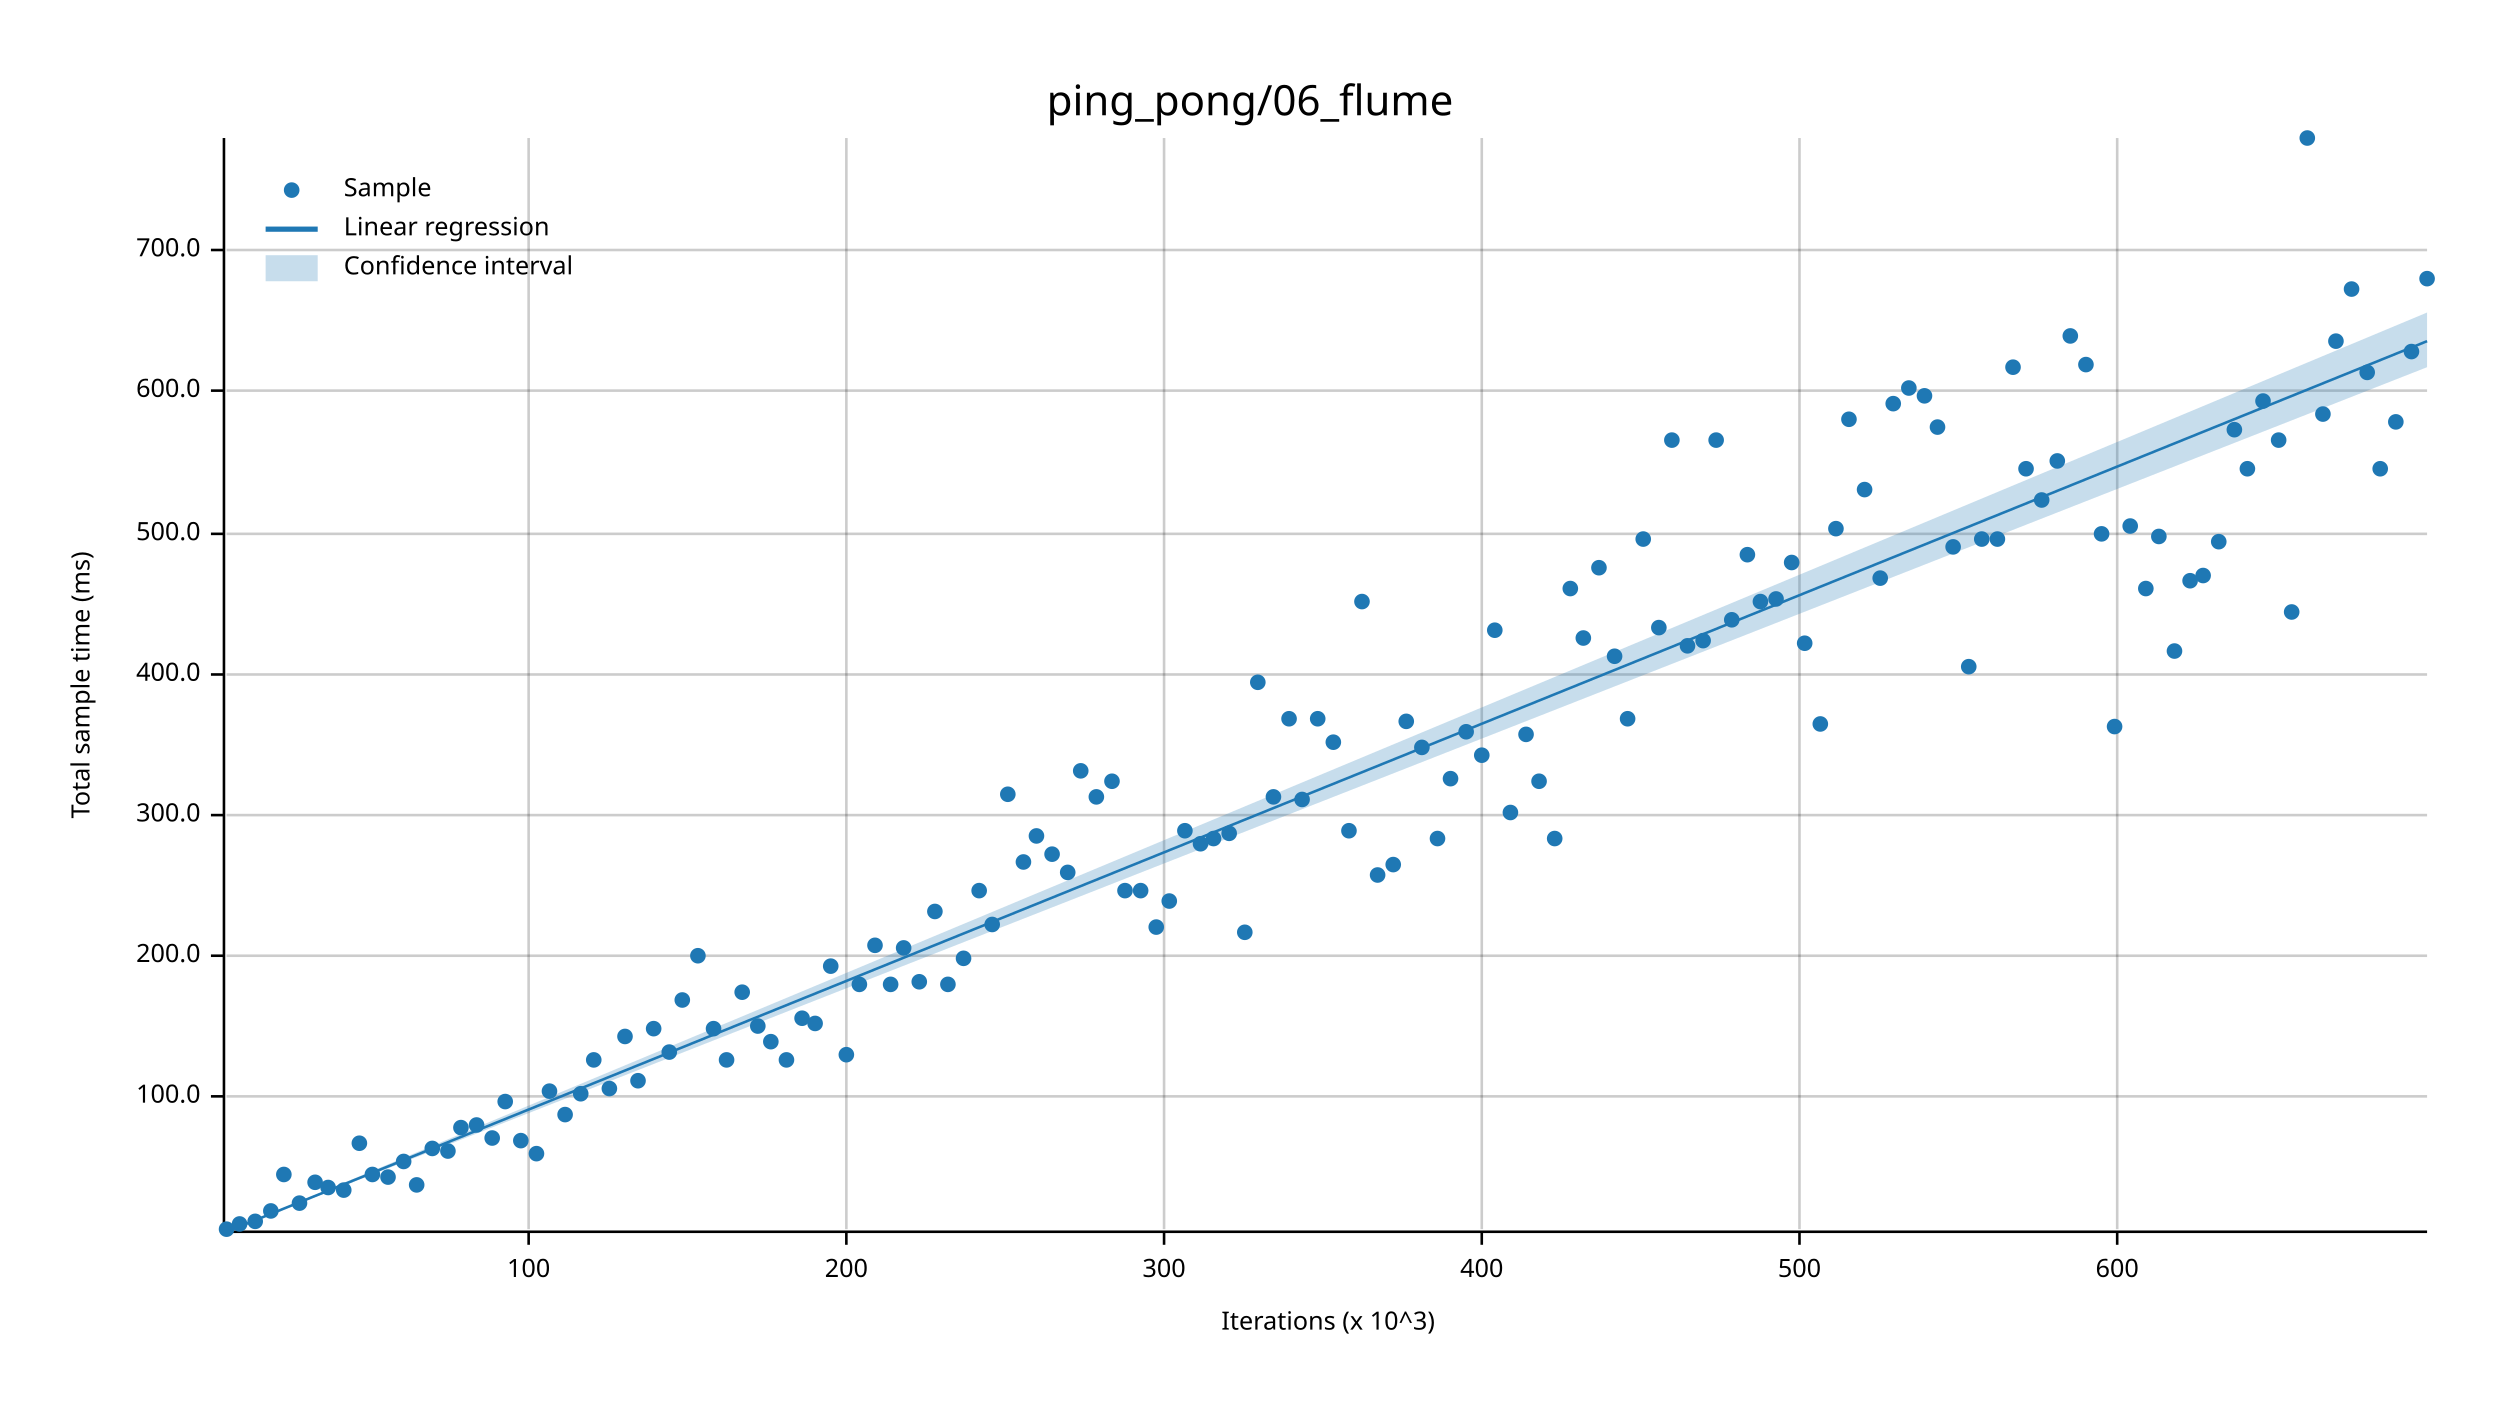
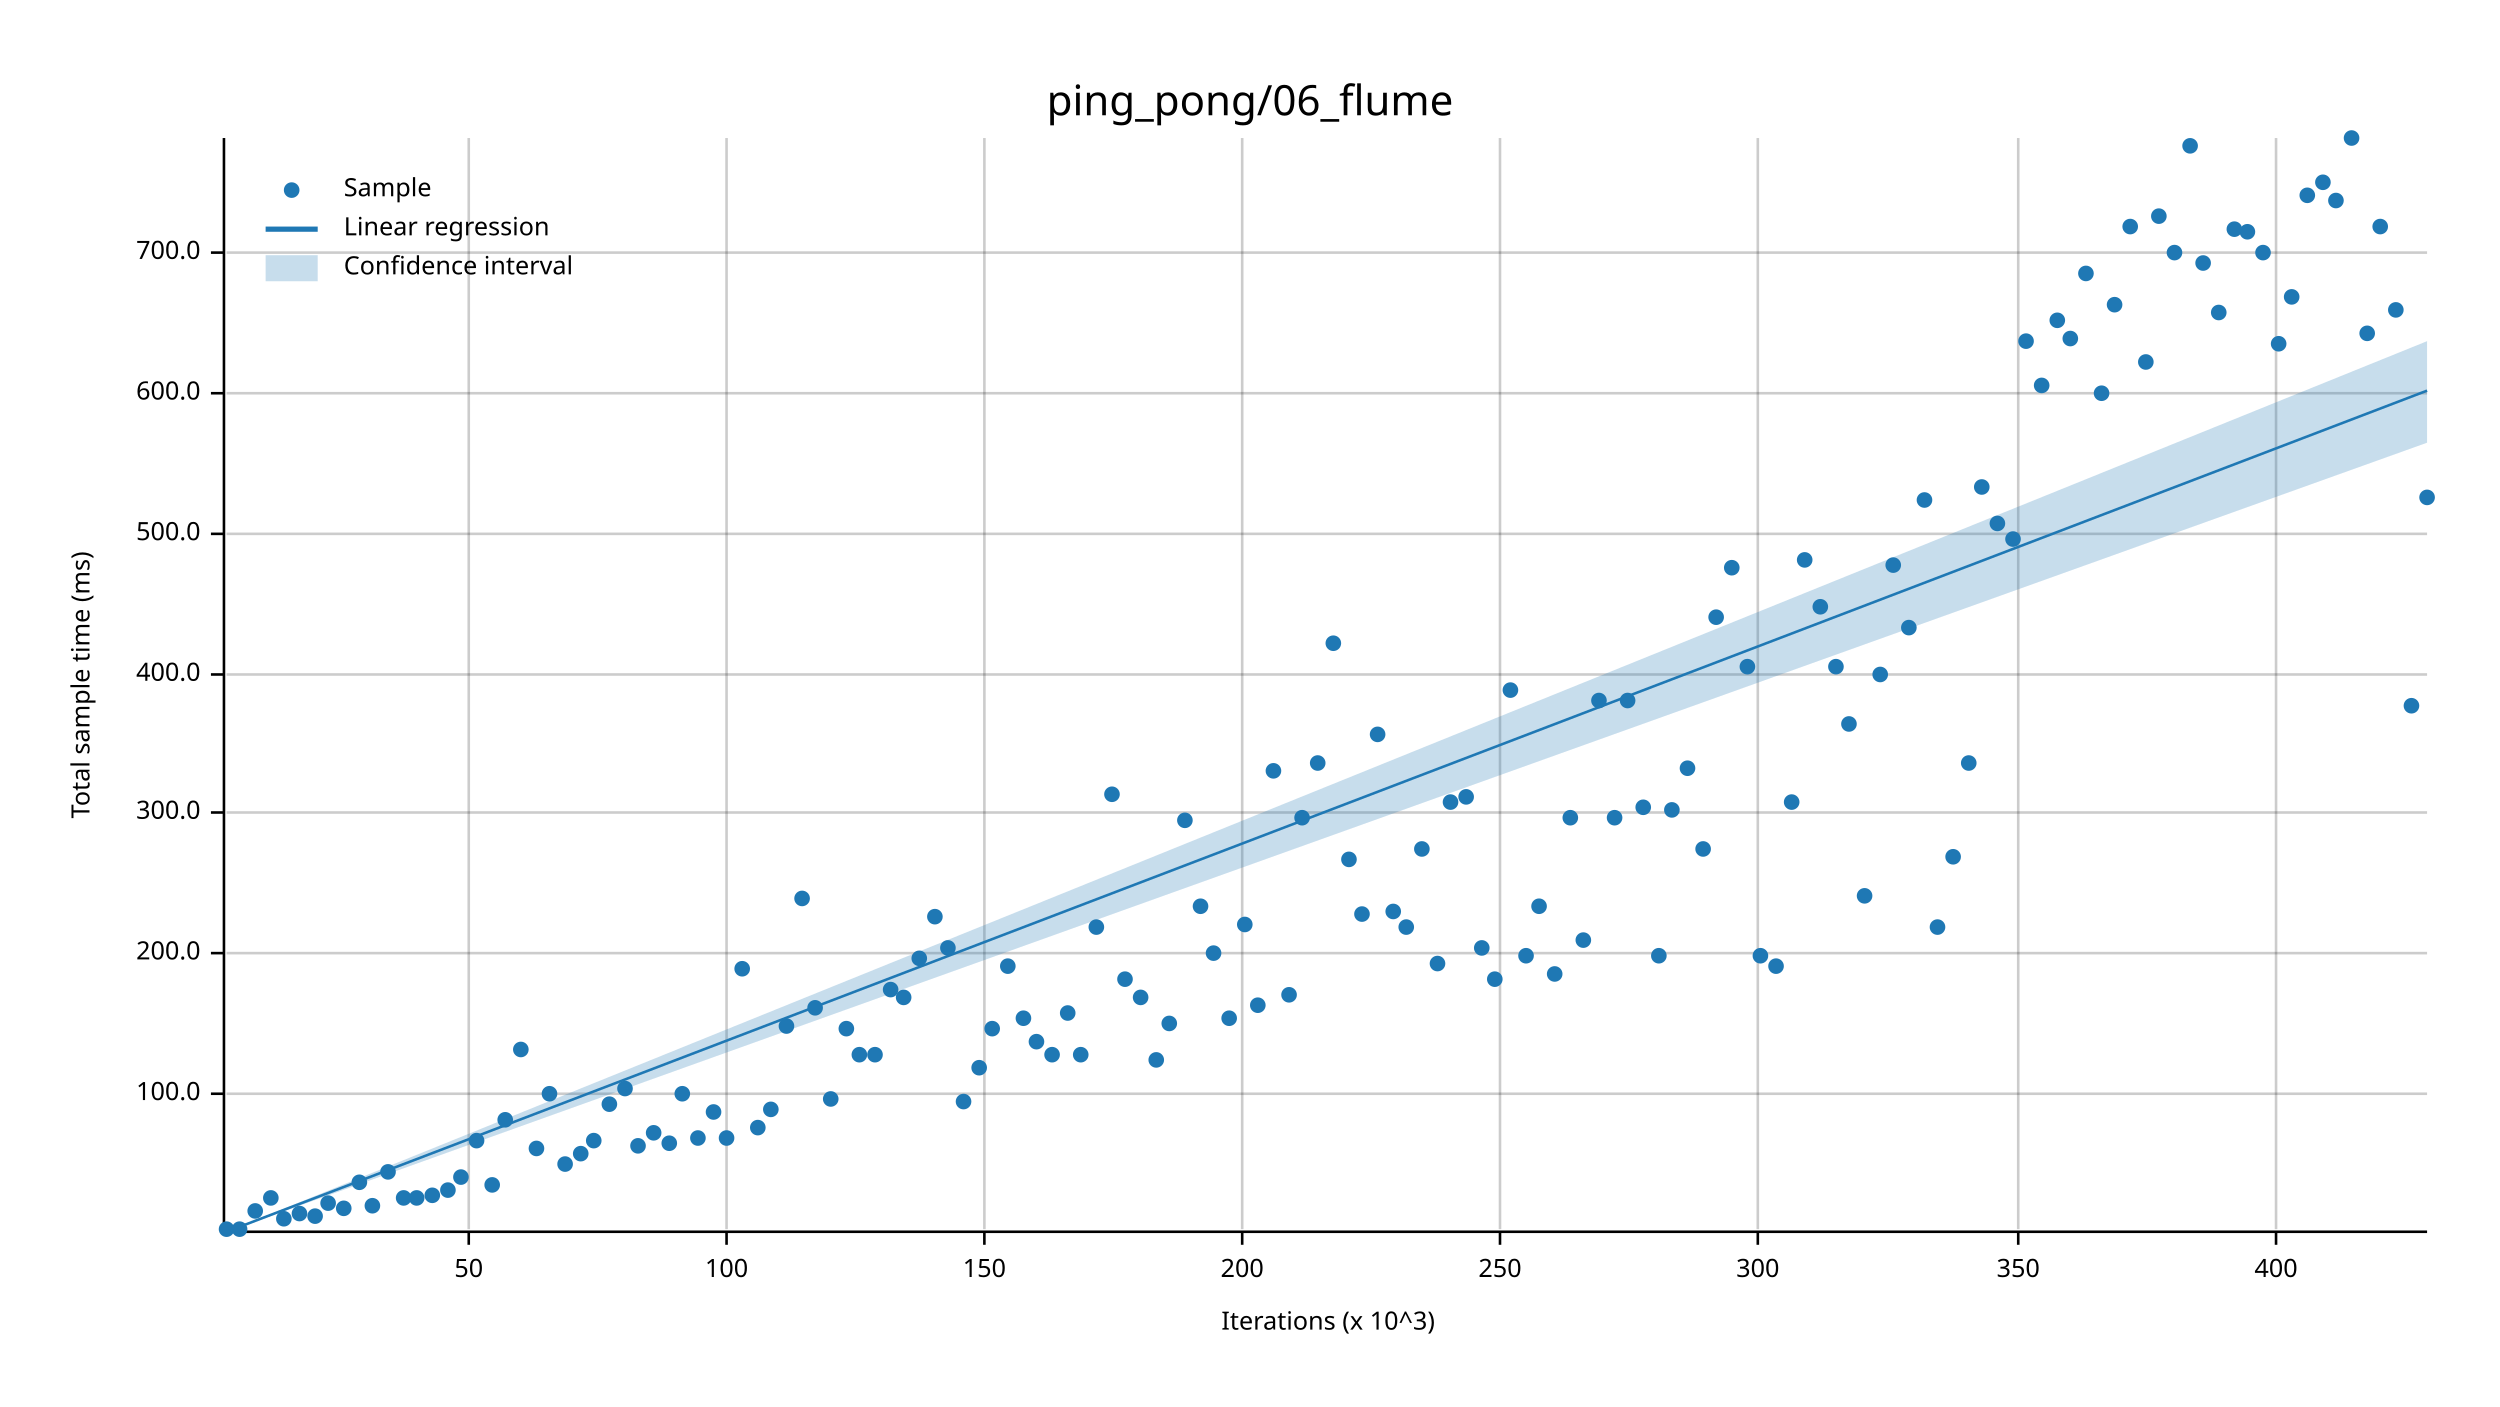
<svg xmlns="http://www.w3.org/2000/svg" width="960" height="540" viewBox="0 0 960 540">
  <text x="480" y="32" dy="0.76em" text-anchor="middle" font-family="sans-serif" font-size="16.129" opacity="1" fill="#000000">
ping_pong/06_flume
</text>
  <text x="27" y="263" dy="0.76em" text-anchor="middle" font-family="sans-serif" font-size="9.677" opacity="1" fill="#000000" transform="rotate(270, 27, 263)">
Total sample time (ms)
</text>
  <text x="510" y="513" dy="-0.5ex" text-anchor="middle" font-family="sans-serif" font-size="9.677" opacity="1" fill="#000000">
Iterations (x 10^3)
</text>
-   <line opacity="0.2" stroke="#000000" stroke-width="1" x1="203" y1="472" x2="203" y2="53" />
-   <line opacity="0.2" stroke="#000000" stroke-width="1" x1="325" y1="472" x2="325" y2="53" />
-   <line opacity="0.2" stroke="#000000" stroke-width="1" x1="447" y1="472" x2="447" y2="53" />
-   <line opacity="0.2" stroke="#000000" stroke-width="1" x1="569" y1="472" x2="569" y2="53" />
-   <line opacity="0.2" stroke="#000000" stroke-width="1" x1="691" y1="472" x2="691" y2="53" />
-   <line opacity="0.2" stroke="#000000" stroke-width="1" x1="813" y1="472" x2="813" y2="53" />
-   <line opacity="0.2" stroke="#000000" stroke-width="1" x1="87" y1="421" x2="932" y2="421" />
-   <line opacity="0.2" stroke="#000000" stroke-width="1" x1="87" y1="367" x2="932" y2="367" />
-   <line opacity="0.2" stroke="#000000" stroke-width="1" x1="87" y1="313" x2="932" y2="313" />
+   <line opacity="0.2" stroke="#000000" stroke-width="1" x1="180" y1="472" x2="180" y2="53" />
+   <line opacity="0.2" stroke="#000000" stroke-width="1" x1="279" y1="472" x2="279" y2="53" />
+   <line opacity="0.2" stroke="#000000" stroke-width="1" x1="378" y1="472" x2="378" y2="53" />
+   <line opacity="0.2" stroke="#000000" stroke-width="1" x1="477" y1="472" x2="477" y2="53" />
+   <line opacity="0.2" stroke="#000000" stroke-width="1" x1="576" y1="472" x2="576" y2="53" />
+   <line opacity="0.2" stroke="#000000" stroke-width="1" x1="675" y1="472" x2="675" y2="53" />
+   <line opacity="0.2" stroke="#000000" stroke-width="1" x1="775" y1="472" x2="775" y2="53" />
+   <line opacity="0.2" stroke="#000000" stroke-width="1" x1="874" y1="472" x2="874" y2="53" />
+   <line opacity="0.2" stroke="#000000" stroke-width="1" x1="87" y1="420" x2="932" y2="420" />
+   <line opacity="0.2" stroke="#000000" stroke-width="1" x1="87" y1="366" x2="932" y2="366" />
+   <line opacity="0.2" stroke="#000000" stroke-width="1" x1="87" y1="312" x2="932" y2="312" />
  <line opacity="0.2" stroke="#000000" stroke-width="1" x1="87" y1="259" x2="932" y2="259" />
  <line opacity="0.2" stroke="#000000" stroke-width="1" x1="87" y1="205" x2="932" y2="205" />
-   <line opacity="0.2" stroke="#000000" stroke-width="1" x1="87" y1="150" x2="932" y2="150" />
-   <line opacity="0.2" stroke="#000000" stroke-width="1" x1="87" y1="96" x2="932" y2="96" />
+   <line opacity="0.2" stroke="#000000" stroke-width="1" x1="87" y1="151" x2="932" y2="151" />
+   <line opacity="0.2" stroke="#000000" stroke-width="1" x1="87" y1="97" x2="932" y2="97" />
  <polyline fill="none" opacity="1" stroke="#000000" stroke-width="1" points="86,53 86,472 " />
-   <text x="77" y="421" dy="0.5ex" text-anchor="end" font-family="sans-serif" font-size="9.677" opacity="1" fill="#000000">
+   <text x="77" y="420" dy="0.5ex" text-anchor="end" font-family="sans-serif" font-size="9.677" opacity="1" fill="#000000">
100.0
</text>
-   <polyline fill="none" opacity="1" stroke="#000000" stroke-width="1" points="81,421 86,421 " />
-   <text x="77" y="367" dy="0.5ex" text-anchor="end" font-family="sans-serif" font-size="9.677" opacity="1" fill="#000000">
+   <polyline fill="none" opacity="1" stroke="#000000" stroke-width="1" points="81,420 86,420 " />
+   <text x="77" y="366" dy="0.5ex" text-anchor="end" font-family="sans-serif" font-size="9.677" opacity="1" fill="#000000">
200.0
</text>
-   <polyline fill="none" opacity="1" stroke="#000000" stroke-width="1" points="81,367 86,367 " />
-   <text x="77" y="313" dy="0.5ex" text-anchor="end" font-family="sans-serif" font-size="9.677" opacity="1" fill="#000000">
+   <polyline fill="none" opacity="1" stroke="#000000" stroke-width="1" points="81,366 86,366 " />
+   <text x="77" y="312" dy="0.5ex" text-anchor="end" font-family="sans-serif" font-size="9.677" opacity="1" fill="#000000">
300.0
</text>
-   <polyline fill="none" opacity="1" stroke="#000000" stroke-width="1" points="81,313 86,313 " />
+   <polyline fill="none" opacity="1" stroke="#000000" stroke-width="1" points="81,312 86,312 " />
  <text x="77" y="259" dy="0.5ex" text-anchor="end" font-family="sans-serif" font-size="9.677" opacity="1" fill="#000000">
400.0
</text>
  <polyline fill="none" opacity="1" stroke="#000000" stroke-width="1" points="81,259 86,259 " />
  <text x="77" y="205" dy="0.5ex" text-anchor="end" font-family="sans-serif" font-size="9.677" opacity="1" fill="#000000">
500.0
</text>
  <polyline fill="none" opacity="1" stroke="#000000" stroke-width="1" points="81,205 86,205 " />
-   <text x="77" y="150" dy="0.5ex" text-anchor="end" font-family="sans-serif" font-size="9.677" opacity="1" fill="#000000">
+   <text x="77" y="151" dy="0.5ex" text-anchor="end" font-family="sans-serif" font-size="9.677" opacity="1" fill="#000000">
600.0
</text>
-   <polyline fill="none" opacity="1" stroke="#000000" stroke-width="1" points="81,150 86,150 " />
-   <text x="77" y="96" dy="0.5ex" text-anchor="end" font-family="sans-serif" font-size="9.677" opacity="1" fill="#000000">
+   <polyline fill="none" opacity="1" stroke="#000000" stroke-width="1" points="81,151 86,151 " />
+   <text x="77" y="97" dy="0.5ex" text-anchor="end" font-family="sans-serif" font-size="9.677" opacity="1" fill="#000000">
700.0
</text>
-   <polyline fill="none" opacity="1" stroke="#000000" stroke-width="1" points="81,96 86,96 " />
+   <polyline fill="none" opacity="1" stroke="#000000" stroke-width="1" points="81,97 86,97 " />
  <polyline fill="none" opacity="1" stroke="#000000" stroke-width="1" points="87,473 932,473 " />
-   <text x="203" y="483" dy="0.76em" text-anchor="middle" font-family="sans-serif" font-size="9.677" opacity="1" fill="#000000">
+   <text x="180" y="483" dy="0.76em" text-anchor="middle" font-family="sans-serif" font-size="9.677" opacity="1" fill="#000000">
+ 50
+ </text>
+   <polyline fill="none" opacity="1" stroke="#000000" stroke-width="1" points="180,473 180,478 " />
+   <text x="279" y="483" dy="0.76em" text-anchor="middle" font-family="sans-serif" font-size="9.677" opacity="1" fill="#000000">
100
</text>
-   <polyline fill="none" opacity="1" stroke="#000000" stroke-width="1" points="203,473 203,478 " />
-   <text x="325" y="483" dy="0.76em" text-anchor="middle" font-family="sans-serif" font-size="9.677" opacity="1" fill="#000000">
+   <polyline fill="none" opacity="1" stroke="#000000" stroke-width="1" points="279,473 279,478 " />
+   <text x="378" y="483" dy="0.76em" text-anchor="middle" font-family="sans-serif" font-size="9.677" opacity="1" fill="#000000">
+ 150
+ </text>
+   <polyline fill="none" opacity="1" stroke="#000000" stroke-width="1" points="378,473 378,478 " />
+   <text x="477" y="483" dy="0.76em" text-anchor="middle" font-family="sans-serif" font-size="9.677" opacity="1" fill="#000000">
200
</text>
-   <polyline fill="none" opacity="1" stroke="#000000" stroke-width="1" points="325,473 325,478 " />
-   <text x="447" y="483" dy="0.76em" text-anchor="middle" font-family="sans-serif" font-size="9.677" opacity="1" fill="#000000">
+   <polyline fill="none" opacity="1" stroke="#000000" stroke-width="1" points="477,473 477,478 " />
+   <text x="576" y="483" dy="0.76em" text-anchor="middle" font-family="sans-serif" font-size="9.677" opacity="1" fill="#000000">
+ 250
+ </text>
+   <polyline fill="none" opacity="1" stroke="#000000" stroke-width="1" points="576,473 576,478 " />
+   <text x="675" y="483" dy="0.76em" text-anchor="middle" font-family="sans-serif" font-size="9.677" opacity="1" fill="#000000">
300
</text>
-   <polyline fill="none" opacity="1" stroke="#000000" stroke-width="1" points="447,473 447,478 " />
-   <text x="569" y="483" dy="0.76em" text-anchor="middle" font-family="sans-serif" font-size="9.677" opacity="1" fill="#000000">
+   <polyline fill="none" opacity="1" stroke="#000000" stroke-width="1" points="675,473 675,478 " />
+   <text x="775" y="483" dy="0.76em" text-anchor="middle" font-family="sans-serif" font-size="9.677" opacity="1" fill="#000000">
+ 350
+ </text>
+   <polyline fill="none" opacity="1" stroke="#000000" stroke-width="1" points="775,473 775,478 " />
+   <text x="874" y="483" dy="0.76em" text-anchor="middle" font-family="sans-serif" font-size="9.677" opacity="1" fill="#000000">
400
</text>
-   <polyline fill="none" opacity="1" stroke="#000000" stroke-width="1" points="569,473 569,478 " />
-   <text x="691" y="483" dy="0.76em" text-anchor="middle" font-family="sans-serif" font-size="9.677" opacity="1" fill="#000000">
- 500
- </text>
-   <polyline fill="none" opacity="1" stroke="#000000" stroke-width="1" points="691,473 691,478 " />
-   <text x="813" y="483" dy="0.76em" text-anchor="middle" font-family="sans-serif" font-size="9.677" opacity="1" fill="#000000">
- 600
- </text>
-   <polyline fill="none" opacity="1" stroke="#000000" stroke-width="1" points="813,473 813,478 " />
+   <polyline fill="none" opacity="1" stroke="#000000" stroke-width="1" points="874,473 874,478 " />
  <circle cx="87" cy="472" r="3" opacity="1" fill="#1F78B4" stroke="none" stroke-width="1" />
-   <circle cx="92" cy="470" r="3" opacity="1" fill="#1F78B4" stroke="none" stroke-width="1" />
-   <circle cx="98" cy="469" r="3" opacity="1" fill="#1F78B4" stroke="none" stroke-width="1" />
-   <circle cx="104" cy="465" r="3" opacity="1" fill="#1F78B4" stroke="none" stroke-width="1" />
-   <circle cx="109" cy="451" r="3" opacity="1" fill="#1F78B4" stroke="none" stroke-width="1" />
-   <circle cx="115" cy="462" r="3" opacity="1" fill="#1F78B4" stroke="none" stroke-width="1" />
-   <circle cx="121" cy="454" r="3" opacity="1" fill="#1F78B4" stroke="none" stroke-width="1" />
-   <circle cx="126" cy="456" r="3" opacity="1" fill="#1F78B4" stroke="none" stroke-width="1" />
-   <circle cx="132" cy="457" r="3" opacity="1" fill="#1F78B4" stroke="none" stroke-width="1" />
-   <circle cx="138" cy="439" r="3" opacity="1" fill="#1F78B4" stroke="none" stroke-width="1" />
-   <circle cx="143" cy="451" r="3" opacity="1" fill="#1F78B4" stroke="none" stroke-width="1" />
-   <circle cx="149" cy="452" r="3" opacity="1" fill="#1F78B4" stroke="none" stroke-width="1" />
-   <circle cx="155" cy="446" r="3" opacity="1" fill="#1F78B4" stroke="none" stroke-width="1" />
-   <circle cx="160" cy="455" r="3" opacity="1" fill="#1F78B4" stroke="none" stroke-width="1" />
-   <circle cx="166" cy="441" r="3" opacity="1" fill="#1F78B4" stroke="none" stroke-width="1" />
-   <circle cx="172" cy="442" r="3" opacity="1" fill="#1F78B4" stroke="none" stroke-width="1" />
-   <circle cx="177" cy="433" r="3" opacity="1" fill="#1F78B4" stroke="none" stroke-width="1" />
-   <circle cx="183" cy="432" r="3" opacity="1" fill="#1F78B4" stroke="none" stroke-width="1" />
-   <circle cx="189" cy="437" r="3" opacity="1" fill="#1F78B4" stroke="none" stroke-width="1" />
-   <circle cx="194" cy="423" r="3" opacity="1" fill="#1F78B4" stroke="none" stroke-width="1" />
-   <circle cx="200" cy="438" r="3" opacity="1" fill="#1F78B4" stroke="none" stroke-width="1" />
-   <circle cx="206" cy="443" r="3" opacity="1" fill="#1F78B4" stroke="none" stroke-width="1" />
-   <circle cx="211" cy="419" r="3" opacity="1" fill="#1F78B4" stroke="none" stroke-width="1" />
-   <circle cx="217" cy="428" r="3" opacity="1" fill="#1F78B4" stroke="none" stroke-width="1" />
-   <circle cx="223" cy="420" r="3" opacity="1" fill="#1F78B4" stroke="none" stroke-width="1" />
-   <circle cx="228" cy="407" r="3" opacity="1" fill="#1F78B4" stroke="none" stroke-width="1" />
-   <circle cx="234" cy="418" r="3" opacity="1" fill="#1F78B4" stroke="none" stroke-width="1" />
-   <circle cx="240" cy="398" r="3" opacity="1" fill="#1F78B4" stroke="none" stroke-width="1" />
-   <circle cx="245" cy="415" r="3" opacity="1" fill="#1F78B4" stroke="none" stroke-width="1" />
-   <circle cx="251" cy="395" r="3" opacity="1" fill="#1F78B4" stroke="none" stroke-width="1" />
-   <circle cx="257" cy="404" r="3" opacity="1" fill="#1F78B4" stroke="none" stroke-width="1" />
-   <circle cx="262" cy="384" r="3" opacity="1" fill="#1F78B4" stroke="none" stroke-width="1" />
-   <circle cx="268" cy="367" r="3" opacity="1" fill="#1F78B4" stroke="none" stroke-width="1" />
-   <circle cx="274" cy="395" r="3" opacity="1" fill="#1F78B4" stroke="none" stroke-width="1" />
-   <circle cx="279" cy="407" r="3" opacity="1" fill="#1F78B4" stroke="none" stroke-width="1" />
-   <circle cx="285" cy="381" r="3" opacity="1" fill="#1F78B4" stroke="none" stroke-width="1" />
-   <circle cx="291" cy="394" r="3" opacity="1" fill="#1F78B4" stroke="none" stroke-width="1" />
-   <circle cx="296" cy="400" r="3" opacity="1" fill="#1F78B4" stroke="none" stroke-width="1" />
-   <circle cx="302" cy="407" r="3" opacity="1" fill="#1F78B4" stroke="none" stroke-width="1" />
-   <circle cx="308" cy="391" r="3" opacity="1" fill="#1F78B4" stroke="none" stroke-width="1" />
-   <circle cx="313" cy="393" r="3" opacity="1" fill="#1F78B4" stroke="none" stroke-width="1" />
-   <circle cx="319" cy="371" r="3" opacity="1" fill="#1F78B4" stroke="none" stroke-width="1" />
-   <circle cx="325" cy="405" r="3" opacity="1" fill="#1F78B4" stroke="none" stroke-width="1" />
-   <circle cx="330" cy="378" r="3" opacity="1" fill="#1F78B4" stroke="none" stroke-width="1" />
-   <circle cx="336" cy="363" r="3" opacity="1" fill="#1F78B4" stroke="none" stroke-width="1" />
-   <circle cx="342" cy="378" r="3" opacity="1" fill="#1F78B4" stroke="none" stroke-width="1" />
-   <circle cx="347" cy="364" r="3" opacity="1" fill="#1F78B4" stroke="none" stroke-width="1" />
-   <circle cx="353" cy="377" r="3" opacity="1" fill="#1F78B4" stroke="none" stroke-width="1" />
-   <circle cx="359" cy="350" r="3" opacity="1" fill="#1F78B4" stroke="none" stroke-width="1" />
-   <circle cx="364" cy="378" r="3" opacity="1" fill="#1F78B4" stroke="none" stroke-width="1" />
-   <circle cx="370" cy="368" r="3" opacity="1" fill="#1F78B4" stroke="none" stroke-width="1" />
-   <circle cx="376" cy="342" r="3" opacity="1" fill="#1F78B4" stroke="none" stroke-width="1" />
-   <circle cx="381" cy="355" r="3" opacity="1" fill="#1F78B4" stroke="none" stroke-width="1" />
-   <circle cx="387" cy="305" r="3" opacity="1" fill="#1F78B4" stroke="none" stroke-width="1" />
-   <circle cx="393" cy="331" r="3" opacity="1" fill="#1F78B4" stroke="none" stroke-width="1" />
-   <circle cx="398" cy="321" r="3" opacity="1" fill="#1F78B4" stroke="none" stroke-width="1" />
-   <circle cx="404" cy="328" r="3" opacity="1" fill="#1F78B4" stroke="none" stroke-width="1" />
-   <circle cx="410" cy="335" r="3" opacity="1" fill="#1F78B4" stroke="none" stroke-width="1" />
-   <circle cx="415" cy="296" r="3" opacity="1" fill="#1F78B4" stroke="none" stroke-width="1" />
-   <circle cx="421" cy="306" r="3" opacity="1" fill="#1F78B4" stroke="none" stroke-width="1" />
-   <circle cx="427" cy="300" r="3" opacity="1" fill="#1F78B4" stroke="none" stroke-width="1" />
-   <circle cx="432" cy="342" r="3" opacity="1" fill="#1F78B4" stroke="none" stroke-width="1" />
-   <circle cx="438" cy="342" r="3" opacity="1" fill="#1F78B4" stroke="none" stroke-width="1" />
-   <circle cx="444" cy="356" r="3" opacity="1" fill="#1F78B4" stroke="none" stroke-width="1" />
-   <circle cx="449" cy="346" r="3" opacity="1" fill="#1F78B4" stroke="none" stroke-width="1" />
-   <circle cx="455" cy="319" r="3" opacity="1" fill="#1F78B4" stroke="none" stroke-width="1" />
-   <circle cx="461" cy="324" r="3" opacity="1" fill="#1F78B4" stroke="none" stroke-width="1" />
-   <circle cx="466" cy="322" r="3" opacity="1" fill="#1F78B4" stroke="none" stroke-width="1" />
-   <circle cx="472" cy="320" r="3" opacity="1" fill="#1F78B4" stroke="none" stroke-width="1" />
-   <circle cx="478" cy="358" r="3" opacity="1" fill="#1F78B4" stroke="none" stroke-width="1" />
-   <circle cx="483" cy="262" r="3" opacity="1" fill="#1F78B4" stroke="none" stroke-width="1" />
-   <circle cx="489" cy="306" r="3" opacity="1" fill="#1F78B4" stroke="none" stroke-width="1" />
-   <circle cx="495" cy="276" r="3" opacity="1" fill="#1F78B4" stroke="none" stroke-width="1" />
-   <circle cx="500" cy="307" r="3" opacity="1" fill="#1F78B4" stroke="none" stroke-width="1" />
-   <circle cx="506" cy="276" r="3" opacity="1" fill="#1F78B4" stroke="none" stroke-width="1" />
-   <circle cx="512" cy="285" r="3" opacity="1" fill="#1F78B4" stroke="none" stroke-width="1" />
-   <circle cx="518" cy="319" r="3" opacity="1" fill="#1F78B4" stroke="none" stroke-width="1" />
-   <circle cx="523" cy="231" r="3" opacity="1" fill="#1F78B4" stroke="none" stroke-width="1" />
-   <circle cx="529" cy="336" r="3" opacity="1" fill="#1F78B4" stroke="none" stroke-width="1" />
-   <circle cx="535" cy="332" r="3" opacity="1" fill="#1F78B4" stroke="none" stroke-width="1" />
-   <circle cx="540" cy="277" r="3" opacity="1" fill="#1F78B4" stroke="none" stroke-width="1" />
-   <circle cx="546" cy="287" r="3" opacity="1" fill="#1F78B4" stroke="none" stroke-width="1" />
-   <circle cx="552" cy="322" r="3" opacity="1" fill="#1F78B4" stroke="none" stroke-width="1" />
-   <circle cx="557" cy="299" r="3" opacity="1" fill="#1F78B4" stroke="none" stroke-width="1" />
-   <circle cx="563" cy="281" r="3" opacity="1" fill="#1F78B4" stroke="none" stroke-width="1" />
-   <circle cx="569" cy="290" r="3" opacity="1" fill="#1F78B4" stroke="none" stroke-width="1" />
-   <circle cx="574" cy="242" r="3" opacity="1" fill="#1F78B4" stroke="none" stroke-width="1" />
-   <circle cx="580" cy="312" r="3" opacity="1" fill="#1F78B4" stroke="none" stroke-width="1" />
-   <circle cx="586" cy="282" r="3" opacity="1" fill="#1F78B4" stroke="none" stroke-width="1" />
-   <circle cx="591" cy="300" r="3" opacity="1" fill="#1F78B4" stroke="none" stroke-width="1" />
-   <circle cx="597" cy="322" r="3" opacity="1" fill="#1F78B4" stroke="none" stroke-width="1" />
-   <circle cx="603" cy="226" r="3" opacity="1" fill="#1F78B4" stroke="none" stroke-width="1" />
-   <circle cx="608" cy="245" r="3" opacity="1" fill="#1F78B4" stroke="none" stroke-width="1" />
-   <circle cx="614" cy="218" r="3" opacity="1" fill="#1F78B4" stroke="none" stroke-width="1" />
-   <circle cx="620" cy="252" r="3" opacity="1" fill="#1F78B4" stroke="none" stroke-width="1" />
-   <circle cx="625" cy="276" r="3" opacity="1" fill="#1F78B4" stroke="none" stroke-width="1" />
-   <circle cx="631" cy="207" r="3" opacity="1" fill="#1F78B4" stroke="none" stroke-width="1" />
-   <circle cx="637" cy="241" r="3" opacity="1" fill="#1F78B4" stroke="none" stroke-width="1" />
-   <circle cx="642" cy="169" r="3" opacity="1" fill="#1F78B4" stroke="none" stroke-width="1" />
-   <circle cx="648" cy="248" r="3" opacity="1" fill="#1F78B4" stroke="none" stroke-width="1" />
-   <circle cx="654" cy="246" r="3" opacity="1" fill="#1F78B4" stroke="none" stroke-width="1" />
-   <circle cx="659" cy="169" r="3" opacity="1" fill="#1F78B4" stroke="none" stroke-width="1" />
-   <circle cx="665" cy="238" r="3" opacity="1" fill="#1F78B4" stroke="none" stroke-width="1" />
-   <circle cx="671" cy="213" r="3" opacity="1" fill="#1F78B4" stroke="none" stroke-width="1" />
-   <circle cx="676" cy="231" r="3" opacity="1" fill="#1F78B4" stroke="none" stroke-width="1" />
-   <circle cx="682" cy="230" r="3" opacity="1" fill="#1F78B4" stroke="none" stroke-width="1" />
-   <circle cx="688" cy="216" r="3" opacity="1" fill="#1F78B4" stroke="none" stroke-width="1" />
-   <circle cx="693" cy="247" r="3" opacity="1" fill="#1F78B4" stroke="none" stroke-width="1" />
-   <circle cx="699" cy="278" r="3" opacity="1" fill="#1F78B4" stroke="none" stroke-width="1" />
-   <circle cx="705" cy="203" r="3" opacity="1" fill="#1F78B4" stroke="none" stroke-width="1" />
-   <circle cx="710" cy="161" r="3" opacity="1" fill="#1F78B4" stroke="none" stroke-width="1" />
-   <circle cx="716" cy="188" r="3" opacity="1" fill="#1F78B4" stroke="none" stroke-width="1" />
-   <circle cx="722" cy="222" r="3" opacity="1" fill="#1F78B4" stroke="none" stroke-width="1" />
-   <circle cx="727" cy="155" r="3" opacity="1" fill="#1F78B4" stroke="none" stroke-width="1" />
-   <circle cx="733" cy="149" r="3" opacity="1" fill="#1F78B4" stroke="none" stroke-width="1" />
-   <circle cx="739" cy="152" r="3" opacity="1" fill="#1F78B4" stroke="none" stroke-width="1" />
-   <circle cx="744" cy="164" r="3" opacity="1" fill="#1F78B4" stroke="none" stroke-width="1" />
-   <circle cx="750" cy="210" r="3" opacity="1" fill="#1F78B4" stroke="none" stroke-width="1" />
-   <circle cx="756" cy="256" r="3" opacity="1" fill="#1F78B4" stroke="none" stroke-width="1" />
-   <circle cx="761" cy="207" r="3" opacity="1" fill="#1F78B4" stroke="none" stroke-width="1" />
-   <circle cx="767" cy="207" r="3" opacity="1" fill="#1F78B4" stroke="none" stroke-width="1" />
-   <circle cx="773" cy="141" r="3" opacity="1" fill="#1F78B4" stroke="none" stroke-width="1" />
-   <circle cx="778" cy="180" r="3" opacity="1" fill="#1F78B4" stroke="none" stroke-width="1" />
-   <circle cx="784" cy="192" r="3" opacity="1" fill="#1F78B4" stroke="none" stroke-width="1" />
-   <circle cx="790" cy="177" r="3" opacity="1" fill="#1F78B4" stroke="none" stroke-width="1" />
-   <circle cx="795" cy="129" r="3" opacity="1" fill="#1F78B4" stroke="none" stroke-width="1" />
-   <circle cx="801" cy="140" r="3" opacity="1" fill="#1F78B4" stroke="none" stroke-width="1" />
-   <circle cx="807" cy="205" r="3" opacity="1" fill="#1F78B4" stroke="none" stroke-width="1" />
-   <circle cx="812" cy="279" r="3" opacity="1" fill="#1F78B4" stroke="none" stroke-width="1" />
-   <circle cx="818" cy="202" r="3" opacity="1" fill="#1F78B4" stroke="none" stroke-width="1" />
-   <circle cx="824" cy="226" r="3" opacity="1" fill="#1F78B4" stroke="none" stroke-width="1" />
-   <circle cx="829" cy="206" r="3" opacity="1" fill="#1F78B4" stroke="none" stroke-width="1" />
-   <circle cx="835" cy="250" r="3" opacity="1" fill="#1F78B4" stroke="none" stroke-width="1" />
-   <circle cx="841" cy="223" r="3" opacity="1" fill="#1F78B4" stroke="none" stroke-width="1" />
-   <circle cx="846" cy="221" r="3" opacity="1" fill="#1F78B4" stroke="none" stroke-width="1" />
-   <circle cx="852" cy="208" r="3" opacity="1" fill="#1F78B4" stroke="none" stroke-width="1" />
-   <circle cx="858" cy="165" r="3" opacity="1" fill="#1F78B4" stroke="none" stroke-width="1" />
-   <circle cx="863" cy="180" r="3" opacity="1" fill="#1F78B4" stroke="none" stroke-width="1" />
-   <circle cx="869" cy="154" r="3" opacity="1" fill="#1F78B4" stroke="none" stroke-width="1" />
-   <circle cx="875" cy="169" r="3" opacity="1" fill="#1F78B4" stroke="none" stroke-width="1" />
-   <circle cx="880" cy="235" r="3" opacity="1" fill="#1F78B4" stroke="none" stroke-width="1" />
-   <circle cx="886" cy="53" r="3" opacity="1" fill="#1F78B4" stroke="none" stroke-width="1" />
-   <circle cx="892" cy="159" r="3" opacity="1" fill="#1F78B4" stroke="none" stroke-width="1" />
-   <circle cx="897" cy="131" r="3" opacity="1" fill="#1F78B4" stroke="none" stroke-width="1" />
-   <circle cx="903" cy="111" r="3" opacity="1" fill="#1F78B4" stroke="none" stroke-width="1" />
-   <circle cx="909" cy="143" r="3" opacity="1" fill="#1F78B4" stroke="none" stroke-width="1" />
-   <circle cx="914" cy="180" r="3" opacity="1" fill="#1F78B4" stroke="none" stroke-width="1" />
-   <circle cx="920" cy="162" r="3" opacity="1" fill="#1F78B4" stroke="none" stroke-width="1" />
-   <circle cx="926" cy="135" r="3" opacity="1" fill="#1F78B4" stroke="none" stroke-width="1" />
-   <circle cx="932" cy="107" r="3" opacity="1" fill="#1F78B4" stroke="none" stroke-width="1" />
-   <polyline fill="none" opacity="1" stroke="#1F78B4" stroke-width="1" points="87,473 932,131 " />
-   <polygon opacity="0.25" fill="#1F78B4" points="87,473 932,141 932,120 " />
+   <circle cx="92" cy="472" r="3" opacity="1" fill="#1F78B4" stroke="none" stroke-width="1" />
+   <circle cx="98" cy="465" r="3" opacity="1" fill="#1F78B4" stroke="none" stroke-width="1" />
+   <circle cx="104" cy="460" r="3" opacity="1" fill="#1F78B4" stroke="none" stroke-width="1" />
+   <circle cx="109" cy="468" r="3" opacity="1" fill="#1F78B4" stroke="none" stroke-width="1" />
+   <circle cx="115" cy="466" r="3" opacity="1" fill="#1F78B4" stroke="none" stroke-width="1" />
+   <circle cx="121" cy="467" r="3" opacity="1" fill="#1F78B4" stroke="none" stroke-width="1" />
+   <circle cx="126" cy="462" r="3" opacity="1" fill="#1F78B4" stroke="none" stroke-width="1" />
+   <circle cx="132" cy="464" r="3" opacity="1" fill="#1F78B4" stroke="none" stroke-width="1" />
+   <circle cx="138" cy="454" r="3" opacity="1" fill="#1F78B4" stroke="none" stroke-width="1" />
+   <circle cx="143" cy="463" r="3" opacity="1" fill="#1F78B4" stroke="none" stroke-width="1" />
+   <circle cx="149" cy="450" r="3" opacity="1" fill="#1F78B4" stroke="none" stroke-width="1" />
+   <circle cx="155" cy="460" r="3" opacity="1" fill="#1F78B4" stroke="none" stroke-width="1" />
+   <circle cx="160" cy="460" r="3" opacity="1" fill="#1F78B4" stroke="none" stroke-width="1" />
+   <circle cx="166" cy="459" r="3" opacity="1" fill="#1F78B4" stroke="none" stroke-width="1" />
+   <circle cx="172" cy="457" r="3" opacity="1" fill="#1F78B4" stroke="none" stroke-width="1" />
+   <circle cx="177" cy="452" r="3" opacity="1" fill="#1F78B4" stroke="none" stroke-width="1" />
+   <circle cx="183" cy="438" r="3" opacity="1" fill="#1F78B4" stroke="none" stroke-width="1" />
+   <circle cx="189" cy="455" r="3" opacity="1" fill="#1F78B4" stroke="none" stroke-width="1" />
+   <circle cx="194" cy="430" r="3" opacity="1" fill="#1F78B4" stroke="none" stroke-width="1" />
+   <circle cx="200" cy="403" r="3" opacity="1" fill="#1F78B4" stroke="none" stroke-width="1" />
+   <circle cx="206" cy="441" r="3" opacity="1" fill="#1F78B4" stroke="none" stroke-width="1" />
+   <circle cx="211" cy="420" r="3" opacity="1" fill="#1F78B4" stroke="none" stroke-width="1" />
+   <circle cx="217" cy="447" r="3" opacity="1" fill="#1F78B4" stroke="none" stroke-width="1" />
+   <circle cx="223" cy="443" r="3" opacity="1" fill="#1F78B4" stroke="none" stroke-width="1" />
+   <circle cx="228" cy="438" r="3" opacity="1" fill="#1F78B4" stroke="none" stroke-width="1" />
+   <circle cx="234" cy="424" r="3" opacity="1" fill="#1F78B4" stroke="none" stroke-width="1" />
+   <circle cx="240" cy="418" r="3" opacity="1" fill="#1F78B4" stroke="none" stroke-width="1" />
+   <circle cx="245" cy="440" r="3" opacity="1" fill="#1F78B4" stroke="none" stroke-width="1" />
+   <circle cx="251" cy="435" r="3" opacity="1" fill="#1F78B4" stroke="none" stroke-width="1" />
+   <circle cx="257" cy="439" r="3" opacity="1" fill="#1F78B4" stroke="none" stroke-width="1" />
+   <circle cx="262" cy="420" r="3" opacity="1" fill="#1F78B4" stroke="none" stroke-width="1" />
+   <circle cx="268" cy="437" r="3" opacity="1" fill="#1F78B4" stroke="none" stroke-width="1" />
+   <circle cx="274" cy="427" r="3" opacity="1" fill="#1F78B4" stroke="none" stroke-width="1" />
+   <circle cx="279" cy="437" r="3" opacity="1" fill="#1F78B4" stroke="none" stroke-width="1" />
+   <circle cx="285" cy="372" r="3" opacity="1" fill="#1F78B4" stroke="none" stroke-width="1" />
+   <circle cx="291" cy="433" r="3" opacity="1" fill="#1F78B4" stroke="none" stroke-width="1" />
+   <circle cx="296" cy="426" r="3" opacity="1" fill="#1F78B4" stroke="none" stroke-width="1" />
+   <circle cx="302" cy="394" r="3" opacity="1" fill="#1F78B4" stroke="none" stroke-width="1" />
+   <circle cx="308" cy="345" r="3" opacity="1" fill="#1F78B4" stroke="none" stroke-width="1" />
+   <circle cx="313" cy="387" r="3" opacity="1" fill="#1F78B4" stroke="none" stroke-width="1" />
+   <circle cx="319" cy="422" r="3" opacity="1" fill="#1F78B4" stroke="none" stroke-width="1" />
+   <circle cx="325" cy="395" r="3" opacity="1" fill="#1F78B4" stroke="none" stroke-width="1" />
+   <circle cx="330" cy="405" r="3" opacity="1" fill="#1F78B4" stroke="none" stroke-width="1" />
+   <circle cx="336" cy="405" r="3" opacity="1" fill="#1F78B4" stroke="none" stroke-width="1" />
+   <circle cx="342" cy="380" r="3" opacity="1" fill="#1F78B4" stroke="none" stroke-width="1" />
+   <circle cx="347" cy="383" r="3" opacity="1" fill="#1F78B4" stroke="none" stroke-width="1" />
+   <circle cx="353" cy="368" r="3" opacity="1" fill="#1F78B4" stroke="none" stroke-width="1" />
+   <circle cx="359" cy="352" r="3" opacity="1" fill="#1F78B4" stroke="none" stroke-width="1" />
+   <circle cx="364" cy="364" r="3" opacity="1" fill="#1F78B4" stroke="none" stroke-width="1" />
+   <circle cx="370" cy="423" r="3" opacity="1" fill="#1F78B4" stroke="none" stroke-width="1" />
+   <circle cx="376" cy="410" r="3" opacity="1" fill="#1F78B4" stroke="none" stroke-width="1" />
+   <circle cx="381" cy="395" r="3" opacity="1" fill="#1F78B4" stroke="none" stroke-width="1" />
+   <circle cx="387" cy="371" r="3" opacity="1" fill="#1F78B4" stroke="none" stroke-width="1" />
+   <circle cx="393" cy="391" r="3" opacity="1" fill="#1F78B4" stroke="none" stroke-width="1" />
+   <circle cx="398" cy="400" r="3" opacity="1" fill="#1F78B4" stroke="none" stroke-width="1" />
+   <circle cx="404" cy="405" r="3" opacity="1" fill="#1F78B4" stroke="none" stroke-width="1" />
+   <circle cx="410" cy="389" r="3" opacity="1" fill="#1F78B4" stroke="none" stroke-width="1" />
+   <circle cx="415" cy="405" r="3" opacity="1" fill="#1F78B4" stroke="none" stroke-width="1" />
+   <circle cx="421" cy="356" r="3" opacity="1" fill="#1F78B4" stroke="none" stroke-width="1" />
+   <circle cx="427" cy="305" r="3" opacity="1" fill="#1F78B4" stroke="none" stroke-width="1" />
+   <circle cx="432" cy="376" r="3" opacity="1" fill="#1F78B4" stroke="none" stroke-width="1" />
+   <circle cx="438" cy="383" r="3" opacity="1" fill="#1F78B4" stroke="none" stroke-width="1" />
+   <circle cx="444" cy="407" r="3" opacity="1" fill="#1F78B4" stroke="none" stroke-width="1" />
+   <circle cx="449" cy="393" r="3" opacity="1" fill="#1F78B4" stroke="none" stroke-width="1" />
+   <circle cx="455" cy="315" r="3" opacity="1" fill="#1F78B4" stroke="none" stroke-width="1" />
+   <circle cx="461" cy="348" r="3" opacity="1" fill="#1F78B4" stroke="none" stroke-width="1" />
+   <circle cx="466" cy="366" r="3" opacity="1" fill="#1F78B4" stroke="none" stroke-width="1" />
+   <circle cx="472" cy="391" r="3" opacity="1" fill="#1F78B4" stroke="none" stroke-width="1" />
+   <circle cx="478" cy="355" r="3" opacity="1" fill="#1F78B4" stroke="none" stroke-width="1" />
+   <circle cx="483" cy="386" r="3" opacity="1" fill="#1F78B4" stroke="none" stroke-width="1" />
+   <circle cx="489" cy="296" r="3" opacity="1" fill="#1F78B4" stroke="none" stroke-width="1" />
+   <circle cx="495" cy="382" r="3" opacity="1" fill="#1F78B4" stroke="none" stroke-width="1" />
+   <circle cx="500" cy="314" r="3" opacity="1" fill="#1F78B4" stroke="none" stroke-width="1" />
+   <circle cx="506" cy="293" r="3" opacity="1" fill="#1F78B4" stroke="none" stroke-width="1" />
+   <circle cx="512" cy="247" r="3" opacity="1" fill="#1F78B4" stroke="none" stroke-width="1" />
+   <circle cx="518" cy="330" r="3" opacity="1" fill="#1F78B4" stroke="none" stroke-width="1" />
+   <circle cx="523" cy="351" r="3" opacity="1" fill="#1F78B4" stroke="none" stroke-width="1" />
+   <circle cx="529" cy="282" r="3" opacity="1" fill="#1F78B4" stroke="none" stroke-width="1" />
+   <circle cx="535" cy="350" r="3" opacity="1" fill="#1F78B4" stroke="none" stroke-width="1" />
+   <circle cx="540" cy="356" r="3" opacity="1" fill="#1F78B4" stroke="none" stroke-width="1" />
+   <circle cx="546" cy="326" r="3" opacity="1" fill="#1F78B4" stroke="none" stroke-width="1" />
+   <circle cx="552" cy="370" r="3" opacity="1" fill="#1F78B4" stroke="none" stroke-width="1" />
+   <circle cx="557" cy="308" r="3" opacity="1" fill="#1F78B4" stroke="none" stroke-width="1" />
+   <circle cx="563" cy="306" r="3" opacity="1" fill="#1F78B4" stroke="none" stroke-width="1" />
+   <circle cx="569" cy="364" r="3" opacity="1" fill="#1F78B4" stroke="none" stroke-width="1" />
+   <circle cx="574" cy="376" r="3" opacity="1" fill="#1F78B4" stroke="none" stroke-width="1" />
+   <circle cx="580" cy="265" r="3" opacity="1" fill="#1F78B4" stroke="none" stroke-width="1" />
+   <circle cx="586" cy="367" r="3" opacity="1" fill="#1F78B4" stroke="none" stroke-width="1" />
+   <circle cx="591" cy="348" r="3" opacity="1" fill="#1F78B4" stroke="none" stroke-width="1" />
+   <circle cx="597" cy="374" r="3" opacity="1" fill="#1F78B4" stroke="none" stroke-width="1" />
+   <circle cx="603" cy="314" r="3" opacity="1" fill="#1F78B4" stroke="none" stroke-width="1" />
+   <circle cx="608" cy="361" r="3" opacity="1" fill="#1F78B4" stroke="none" stroke-width="1" />
+   <circle cx="614" cy="269" r="3" opacity="1" fill="#1F78B4" stroke="none" stroke-width="1" />
+   <circle cx="620" cy="314" r="3" opacity="1" fill="#1F78B4" stroke="none" stroke-width="1" />
+   <circle cx="625" cy="269" r="3" opacity="1" fill="#1F78B4" stroke="none" stroke-width="1" />
+   <circle cx="631" cy="310" r="3" opacity="1" fill="#1F78B4" stroke="none" stroke-width="1" />
+   <circle cx="637" cy="367" r="3" opacity="1" fill="#1F78B4" stroke="none" stroke-width="1" />
+   <circle cx="642" cy="311" r="3" opacity="1" fill="#1F78B4" stroke="none" stroke-width="1" />
+   <circle cx="648" cy="295" r="3" opacity="1" fill="#1F78B4" stroke="none" stroke-width="1" />
+   <circle cx="654" cy="326" r="3" opacity="1" fill="#1F78B4" stroke="none" stroke-width="1" />
+   <circle cx="659" cy="237" r="3" opacity="1" fill="#1F78B4" stroke="none" stroke-width="1" />
+   <circle cx="665" cy="218" r="3" opacity="1" fill="#1F78B4" stroke="none" stroke-width="1" />
+   <circle cx="671" cy="256" r="3" opacity="1" fill="#1F78B4" stroke="none" stroke-width="1" />
+   <circle cx="676" cy="367" r="3" opacity="1" fill="#1F78B4" stroke="none" stroke-width="1" />
+   <circle cx="682" cy="371" r="3" opacity="1" fill="#1F78B4" stroke="none" stroke-width="1" />
+   <circle cx="688" cy="308" r="3" opacity="1" fill="#1F78B4" stroke="none" stroke-width="1" />
+   <circle cx="693" cy="215" r="3" opacity="1" fill="#1F78B4" stroke="none" stroke-width="1" />
+   <circle cx="699" cy="233" r="3" opacity="1" fill="#1F78B4" stroke="none" stroke-width="1" />
+   <circle cx="705" cy="256" r="3" opacity="1" fill="#1F78B4" stroke="none" stroke-width="1" />
+   <circle cx="710" cy="278" r="3" opacity="1" fill="#1F78B4" stroke="none" stroke-width="1" />
+   <circle cx="716" cy="344" r="3" opacity="1" fill="#1F78B4" stroke="none" stroke-width="1" />
+   <circle cx="722" cy="259" r="3" opacity="1" fill="#1F78B4" stroke="none" stroke-width="1" />
+   <circle cx="727" cy="217" r="3" opacity="1" fill="#1F78B4" stroke="none" stroke-width="1" />
+   <circle cx="733" cy="241" r="3" opacity="1" fill="#1F78B4" stroke="none" stroke-width="1" />
+   <circle cx="739" cy="192" r="3" opacity="1" fill="#1F78B4" stroke="none" stroke-width="1" />
+   <circle cx="744" cy="356" r="3" opacity="1" fill="#1F78B4" stroke="none" stroke-width="1" />
+   <circle cx="750" cy="329" r="3" opacity="1" fill="#1F78B4" stroke="none" stroke-width="1" />
+   <circle cx="756" cy="293" r="3" opacity="1" fill="#1F78B4" stroke="none" stroke-width="1" />
+   <circle cx="761" cy="187" r="3" opacity="1" fill="#1F78B4" stroke="none" stroke-width="1" />
+   <circle cx="767" cy="201" r="3" opacity="1" fill="#1F78B4" stroke="none" stroke-width="1" />
+   <circle cx="773" cy="207" r="3" opacity="1" fill="#1F78B4" stroke="none" stroke-width="1" />
+   <circle cx="778" cy="131" r="3" opacity="1" fill="#1F78B4" stroke="none" stroke-width="1" />
+   <circle cx="784" cy="148" r="3" opacity="1" fill="#1F78B4" stroke="none" stroke-width="1" />
+   <circle cx="790" cy="123" r="3" opacity="1" fill="#1F78B4" stroke="none" stroke-width="1" />
+   <circle cx="795" cy="130" r="3" opacity="1" fill="#1F78B4" stroke="none" stroke-width="1" />
+   <circle cx="801" cy="105" r="3" opacity="1" fill="#1F78B4" stroke="none" stroke-width="1" />
+   <circle cx="807" cy="151" r="3" opacity="1" fill="#1F78B4" stroke="none" stroke-width="1" />
+   <circle cx="812" cy="117" r="3" opacity="1" fill="#1F78B4" stroke="none" stroke-width="1" />
+   <circle cx="818" cy="87" r="3" opacity="1" fill="#1F78B4" stroke="none" stroke-width="1" />
+   <circle cx="824" cy="139" r="3" opacity="1" fill="#1F78B4" stroke="none" stroke-width="1" />
+   <circle cx="829" cy="83" r="3" opacity="1" fill="#1F78B4" stroke="none" stroke-width="1" />
+   <circle cx="835" cy="97" r="3" opacity="1" fill="#1F78B4" stroke="none" stroke-width="1" />
+   <circle cx="841" cy="56" r="3" opacity="1" fill="#1F78B4" stroke="none" stroke-width="1" />
+   <circle cx="846" cy="101" r="3" opacity="1" fill="#1F78B4" stroke="none" stroke-width="1" />
+   <circle cx="852" cy="120" r="3" opacity="1" fill="#1F78B4" stroke="none" stroke-width="1" />
+   <circle cx="858" cy="88" r="3" opacity="1" fill="#1F78B4" stroke="none" stroke-width="1" />
+   <circle cx="863" cy="89" r="3" opacity="1" fill="#1F78B4" stroke="none" stroke-width="1" />
+   <circle cx="869" cy="97" r="3" opacity="1" fill="#1F78B4" stroke="none" stroke-width="1" />
+   <circle cx="875" cy="132" r="3" opacity="1" fill="#1F78B4" stroke="none" stroke-width="1" />
+   <circle cx="880" cy="114" r="3" opacity="1" fill="#1F78B4" stroke="none" stroke-width="1" />
+   <circle cx="886" cy="75" r="3" opacity="1" fill="#1F78B4" stroke="none" stroke-width="1" />
+   <circle cx="892" cy="70" r="3" opacity="1" fill="#1F78B4" stroke="none" stroke-width="1" />
+   <circle cx="897" cy="77" r="3" opacity="1" fill="#1F78B4" stroke="none" stroke-width="1" />
+   <circle cx="903" cy="53" r="3" opacity="1" fill="#1F78B4" stroke="none" stroke-width="1" />
+   <circle cx="909" cy="128" r="3" opacity="1" fill="#1F78B4" stroke="none" stroke-width="1" />
+   <circle cx="914" cy="87" r="3" opacity="1" fill="#1F78B4" stroke="none" stroke-width="1" />
+   <circle cx="920" cy="119" r="3" opacity="1" fill="#1F78B4" stroke="none" stroke-width="1" />
+   <circle cx="926" cy="271" r="3" opacity="1" fill="#1F78B4" stroke="none" stroke-width="1" />
+   <circle cx="932" cy="191" r="3" opacity="1" fill="#1F78B4" stroke="none" stroke-width="1" />
+   <polyline fill="none" opacity="1" stroke="#1F78B4" stroke-width="1" points="87,473 932,150 " />
+   <polygon opacity="0.25" fill="#1F78B4" points="87,473 932,170 932,131 " />
  <text x="132" y="68" dy="0.76em" text-anchor="start" font-family="sans-serif" font-size="9.677" opacity="1" fill="#000000">
Sample
</text>
  <text x="132" y="83" dy="0.76em" text-anchor="start" font-family="sans-serif" font-size="9.677" opacity="1" fill="#000000">
Linear regression
</text>
  <text x="132" y="98" dy="0.76em" text-anchor="start" font-family="sans-serif" font-size="9.677" opacity="1" fill="#000000">
Confidence interval
</text>
  <circle cx="112" cy="73" r="3" opacity="1" fill="#1F78B4" stroke="none" stroke-width="1" />
  <polyline fill="none" opacity="1" stroke="#1F78B4" stroke-width="2" points="102,88 122,88 " />
  <rect x="102" y="98" width="20" height="10" opacity="0.25" fill="#1F78B4" stroke="none" />
</svg>
